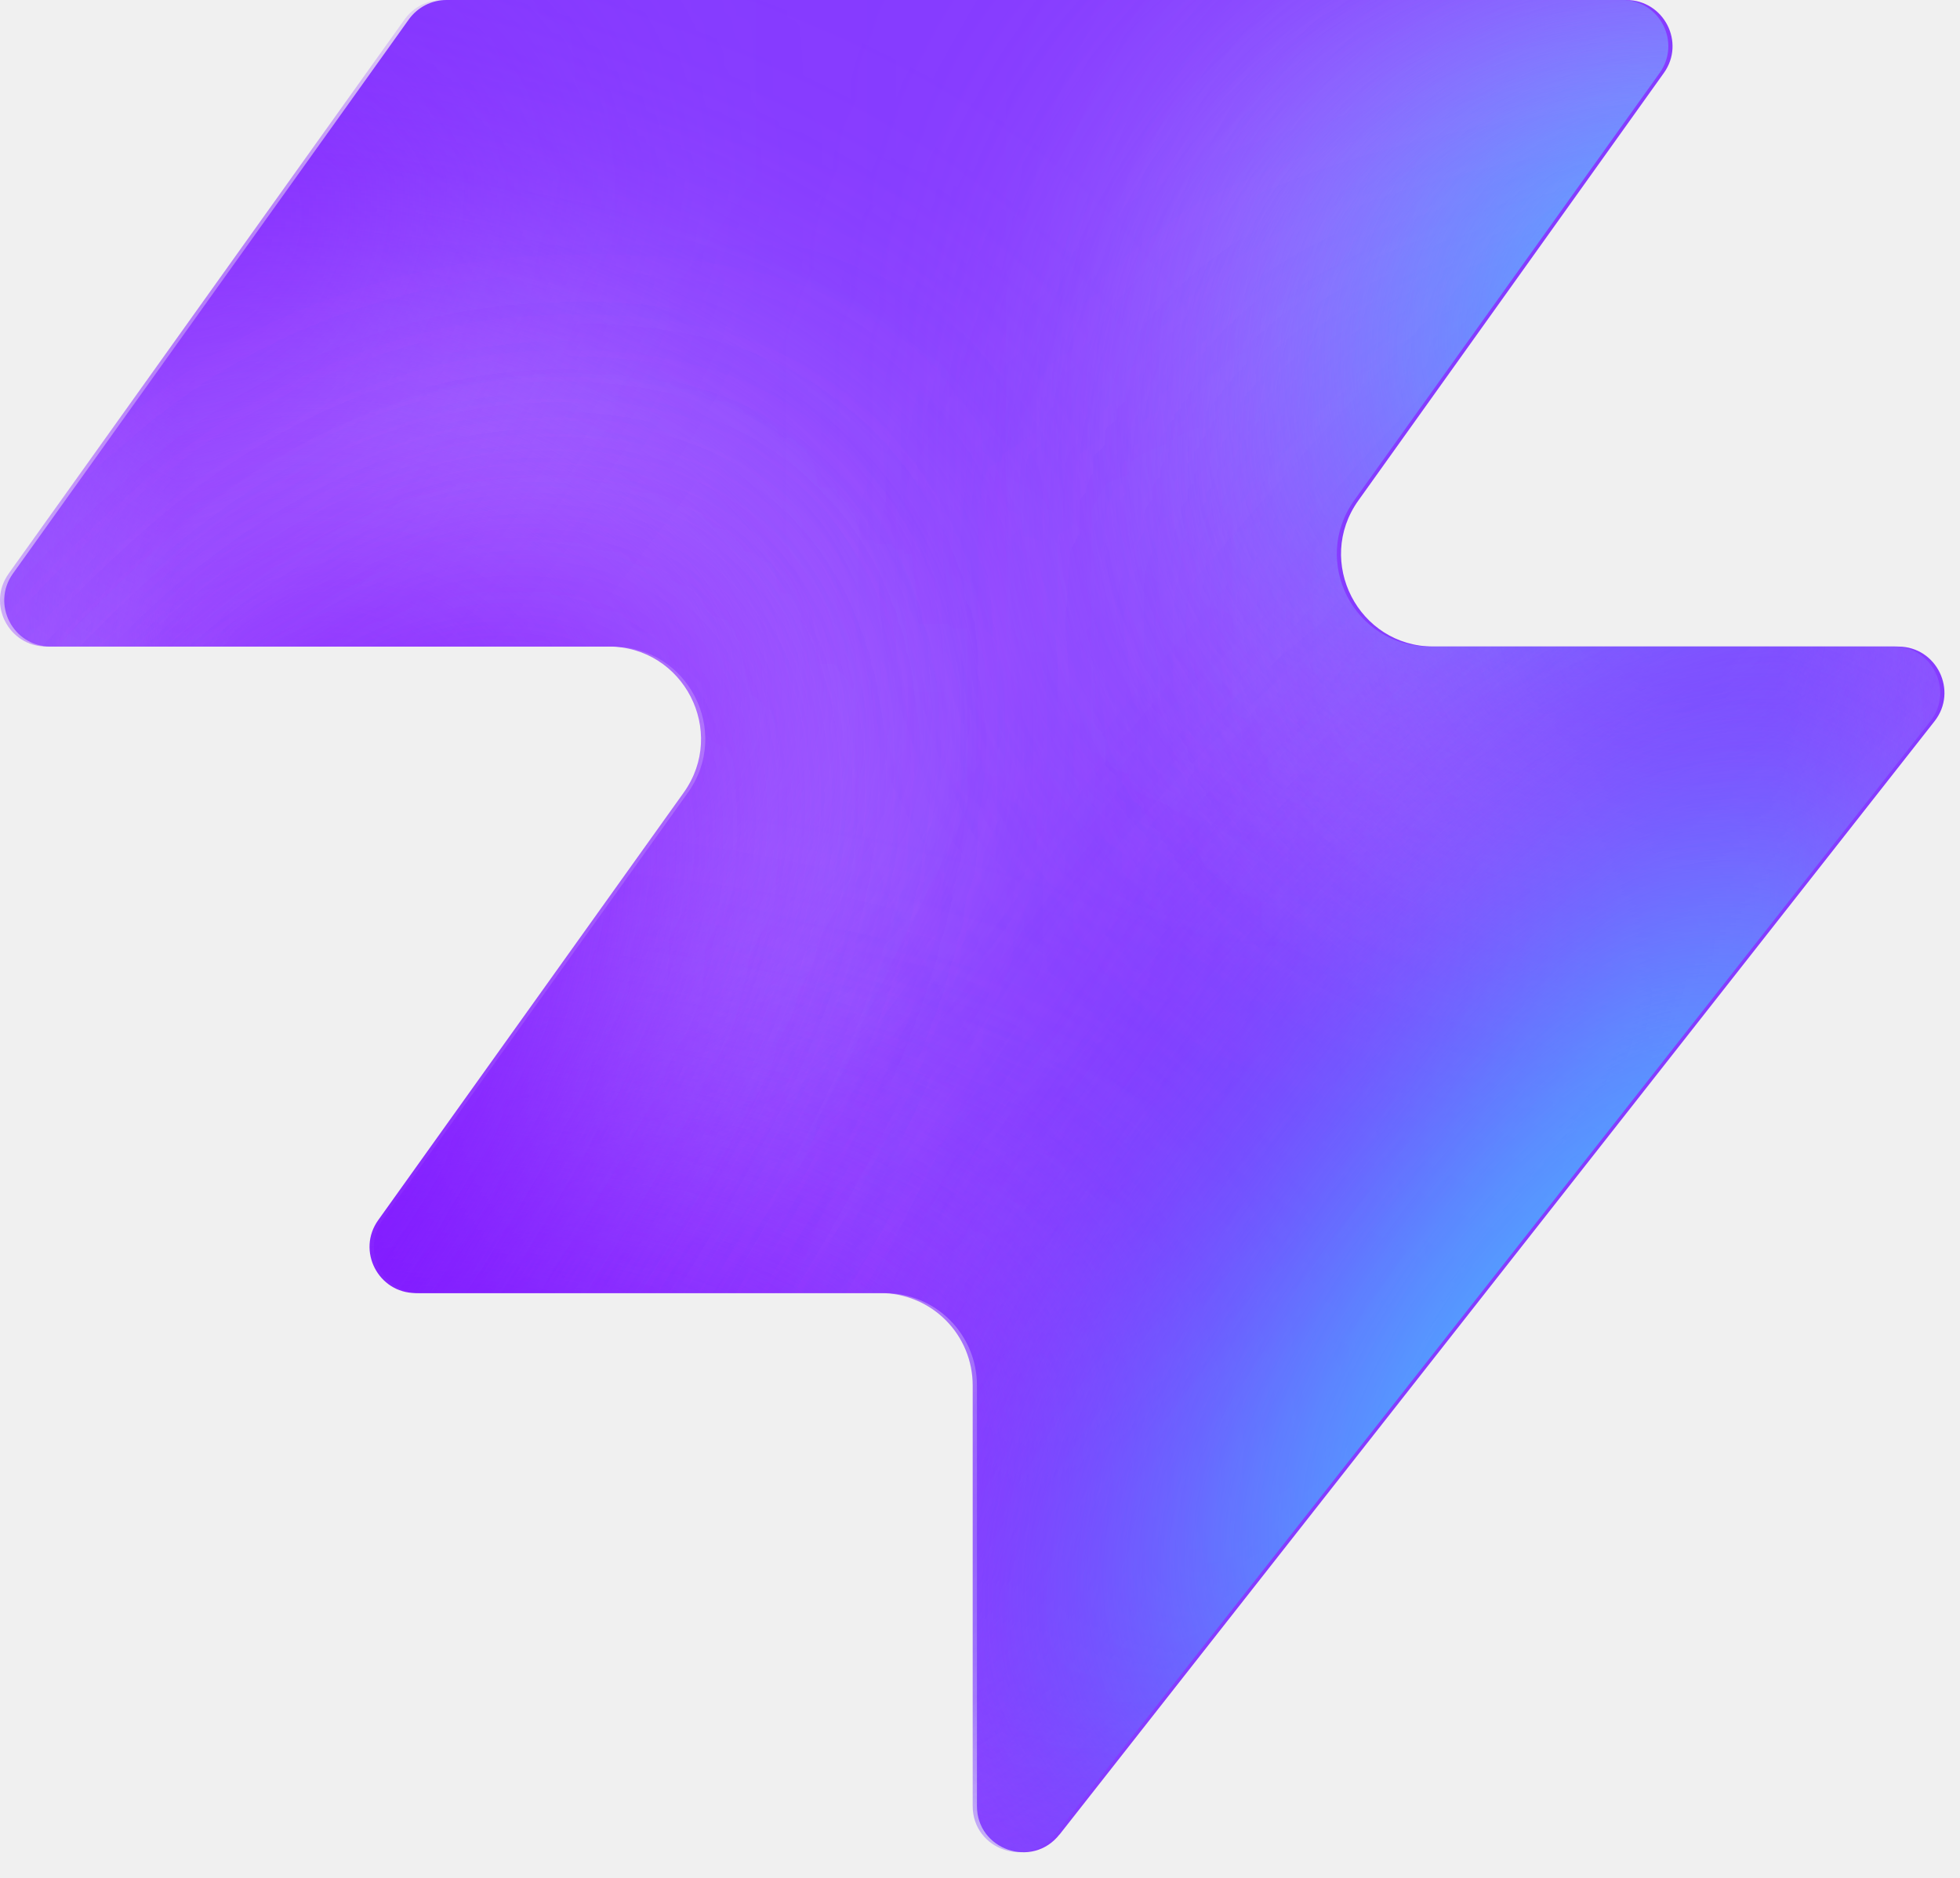
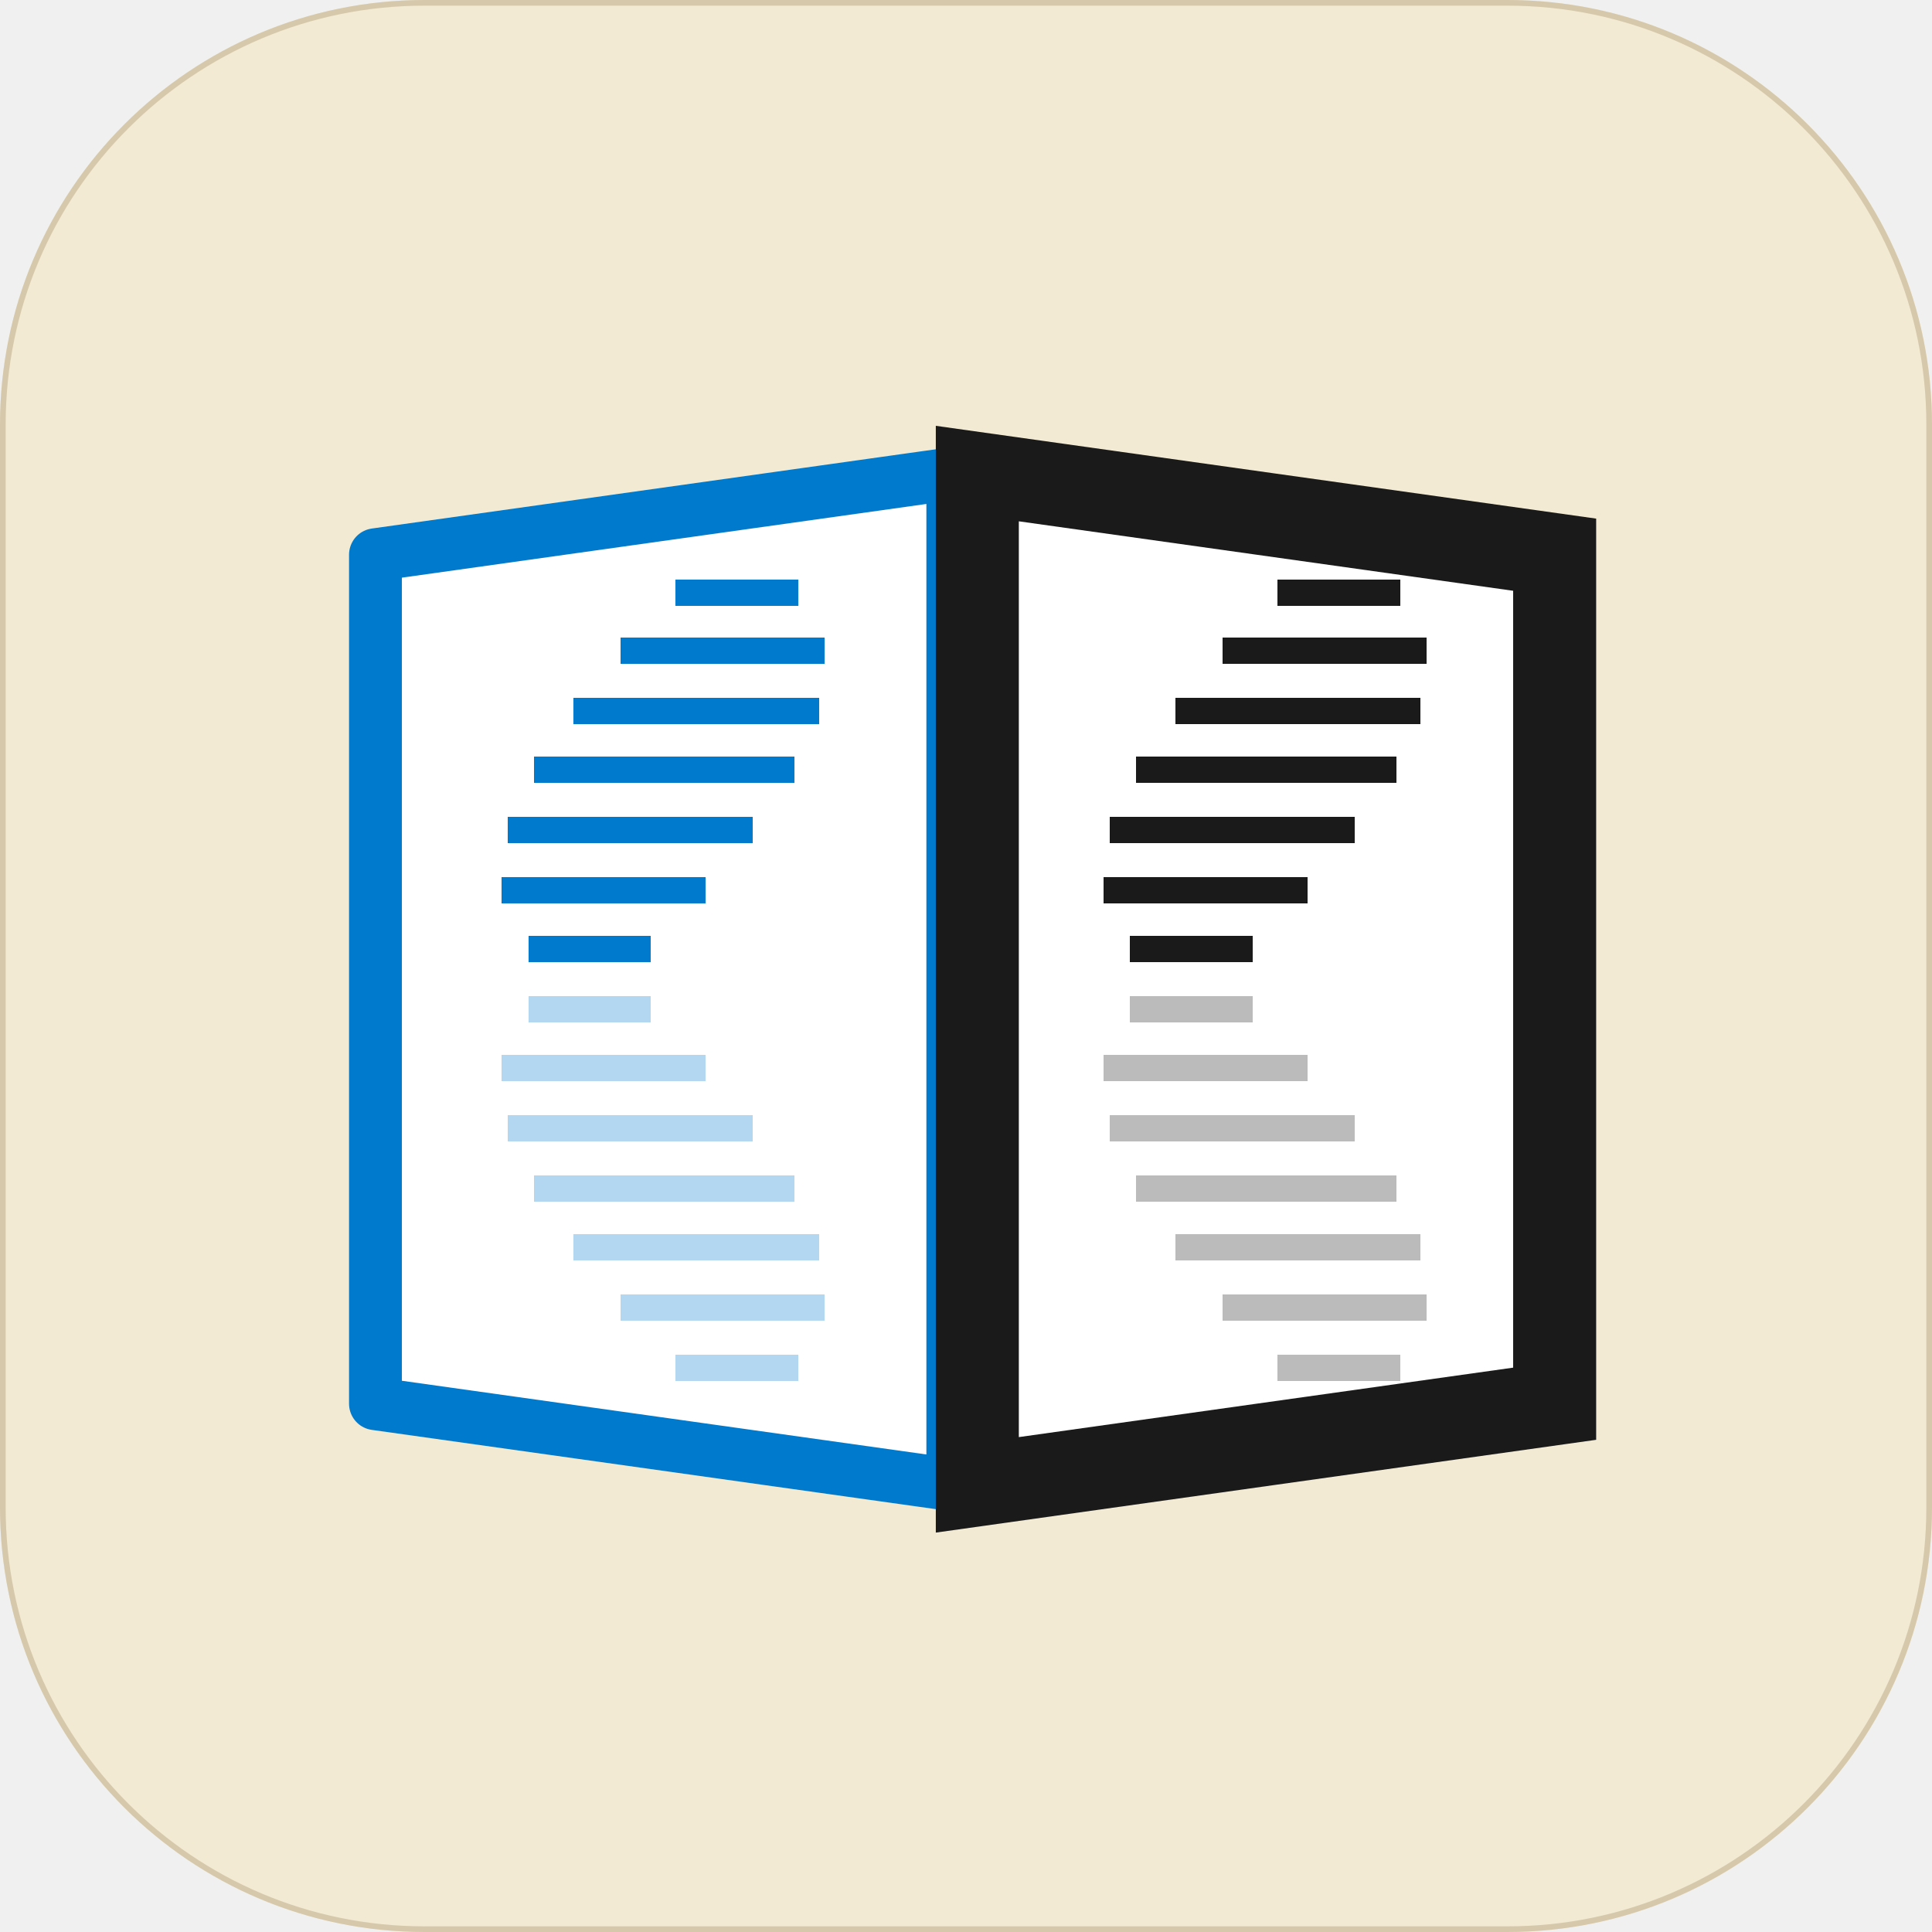
- <svg xmlns="http://www.w3.org/2000/svg" width="48" height="46" fill="none" viewBox="0 0 48 46">
-   <path fill="#863bff" d="M25.946 44.938c-.664.845-2.021.375-2.021-.698V33.937a2.26 2.26 0 0 0-2.262-2.262H10.287c-.92 0-1.456-1.04-.92-1.788l7.48-10.471c1.07-1.497 0-3.578-1.842-3.578H1.237c-.92 0-1.456-1.04-.92-1.788L10.013.474c.214-.297.556-.474.92-.474h28.894c.92 0 1.456 1.04.92 1.788l-7.48 10.471c-1.07 1.498 0 3.579 1.842 3.579h11.377c.943 0 1.473 1.088.89 1.83L25.947 44.94z" style="fill:#863bff;fill:color(display-p3 .525 .23 1);fill-opacity:1" />
-   <mask id="a" width="48" height="46" x="0" y="0" maskUnits="userSpaceOnUse" style="mask-type:alpha">
-     <path fill="#000" d="M25.842 44.938c-.664.844-2.021.375-2.021-.698V33.937a2.26 2.26 0 0 0-2.262-2.262H10.183c-.92 0-1.456-1.04-.92-1.788l7.48-10.471c1.07-1.498 0-3.579-1.842-3.579H1.133c-.92 0-1.456-1.04-.92-1.787L9.91.473c.214-.297.556-.474.92-.474h28.894c.92 0 1.456 1.04.92 1.788l-7.48 10.471c-1.07 1.498 0 3.578 1.842 3.578h11.377c.943 0 1.473 1.088.89 1.832L25.843 44.94z" style="fill:#000;fill-opacity:1" />
-   </mask>
-   <g mask="url(#a)">
-     <g filter="url(#b)">
-       <ellipse cx="5.508" cy="14.704" fill="#ede6ff" rx="5.508" ry="14.704" style="fill:#ede6ff;fill:color(display-p3 .927 .903 1);fill-opacity:1" transform="matrix(.00324 1 1 -.00324 -4.47 31.516)" />
-     </g>
-     <g filter="url(#c)">
-       <ellipse cx="10.399" cy="29.851" fill="#ede6ff" rx="10.399" ry="29.851" style="fill:#ede6ff;fill:color(display-p3 .927 .903 1);fill-opacity:1" transform="matrix(.00324 1 1 -.00324 -39.328 7.883)" />
-     </g>
-     <g filter="url(#d)">
-       <ellipse cx="5.508" cy="30.487" fill="#7e14ff" rx="5.508" ry="30.487" style="fill:#7e14ff;fill:color(display-p3 .492 .077 1);fill-opacity:1" transform="rotate(89.814 -25.913 -14.639)scale(1 -1)" />
-     </g>
-     <g filter="url(#e)">
-       <ellipse cx="5.508" cy="30.599" fill="#7e14ff" rx="5.508" ry="30.599" style="fill:#7e14ff;fill:color(display-p3 .492 .077 1);fill-opacity:1" transform="rotate(89.814 -32.644 -3.334)scale(1 -1)" />
-     </g>
-     <g filter="url(#f)">
-       <ellipse cx="5.508" cy="30.599" fill="#7e14ff" rx="5.508" ry="30.599" style="fill:#7e14ff;fill:color(display-p3 .492 .077 1);fill-opacity:1" transform="matrix(.00324 1 1 -.00324 -34.34 30.47)" />
-     </g>
-     <g filter="url(#g)">
-       <ellipse cx="14.072" cy="22.078" fill="#ede6ff" rx="14.072" ry="22.078" style="fill:#ede6ff;fill:color(display-p3 .927 .903 1);fill-opacity:1" transform="rotate(93.35 24.506 48.493)scale(-1 1)" />
-     </g>
-     <g filter="url(#h)">
-       <ellipse cx="3.47" cy="21.501" fill="#7e14ff" rx="3.47" ry="21.501" style="fill:#7e14ff;fill:color(display-p3 .492 .077 1);fill-opacity:1" transform="rotate(89.009 28.708 47.59)scale(-1 1)" />
-     </g>
-     <g filter="url(#i)">
-       <ellipse cx="3.47" cy="21.501" fill="#7e14ff" rx="3.47" ry="21.501" style="fill:#7e14ff;fill:color(display-p3 .492 .077 1);fill-opacity:1" transform="rotate(89.009 28.708 47.59)scale(-1 1)" />
-     </g>
-     <g filter="url(#j)">
-       <ellipse cx=".387" cy="8.972" fill="#7e14ff" rx="4.407" ry="29.108" style="fill:#7e14ff;fill:color(display-p3 .492 .077 1);fill-opacity:1" transform="rotate(39.51 .387 8.972)" />
-     </g>
-     <g filter="url(#k)">
-       <ellipse cx="47.523" cy="-6.092" fill="#7e14ff" rx="4.407" ry="29.108" style="fill:#7e14ff;fill:color(display-p3 .492 .077 1);fill-opacity:1" transform="rotate(37.892 47.523 -6.092)" />
-     </g>
-     <g filter="url(#l)">
-       <ellipse cx="41.412" cy="6.333" fill="#47bfff" rx="5.971" ry="9.665" style="fill:#47bfff;fill:color(display-p3 .28 .748 1);fill-opacity:1" transform="rotate(37.892 41.412 6.333)" />
-     </g>
-     <g filter="url(#m)">
-       <ellipse cx="-1.879" cy="38.332" fill="#7e14ff" rx="4.407" ry="29.108" style="fill:#7e14ff;fill:color(display-p3 .492 .077 1);fill-opacity:1" transform="rotate(37.892 -1.88 38.332)" />
-     </g>
-     <g filter="url(#n)">
-       <ellipse cx="-1.879" cy="38.332" fill="#7e14ff" rx="4.407" ry="29.108" style="fill:#7e14ff;fill:color(display-p3 .492 .077 1);fill-opacity:1" transform="rotate(37.892 -1.88 38.332)" />
-     </g>
-     <g filter="url(#o)">
-       <ellipse cx="35.651" cy="29.907" fill="#7e14ff" rx="4.407" ry="29.108" style="fill:#7e14ff;fill:color(display-p3 .492 .077 1);fill-opacity:1" transform="rotate(37.892 35.651 29.907)" />
-     </g>
-     <g filter="url(#p)">
-       <ellipse cx="38.418" cy="32.4" fill="#47bfff" rx="5.971" ry="15.297" style="fill:#47bfff;fill:color(display-p3 .28 .748 1);fill-opacity:1" transform="rotate(37.892 38.418 32.4)" />
-     </g>
+ <svg xmlns="http://www.w3.org/2000/svg" width="1024" height="1024" viewBox="0 0 1024 1024" fill="none">
+   <rect width="1024" height="1024" rx="225" ry="225" fill="#F2EAD3" />
+   <rect x="1.5" y="1.5" width="1021" height="1021" rx="223.5" ry="223.5" fill="none" stroke="#D6C8AB" stroke-width="3" />
+   <path d="M 199 294 L 505 251 L 505 787 L 199 744 Z" fill="#FFFFFF" stroke="#007ACC" stroke-width="28" stroke-linecap="round" stroke-linejoin="round" />
+   <path d="M 518 251 L 824 294 L 824 744 L 518 787 Z" fill="#FFFFFF" stroke="#1A1A1A" stroke-width="44" stroke-linecap="square" stroke-linejoin="miter" stroke-miterlimit="10" />
+   <g shape-rendering="crispEdges">
+     <rect x="283" y="623" width="138" height="14" fill="#007ACC" opacity="0.30" />
+     <rect x="304" y="654" width="130" height="14" fill="#007ACC" opacity="0.30" />
+     <rect x="269" y="591" width="130" height="14" fill="#007ACC" opacity="0.30" />
+     <rect x="329" y="686" width="108" height="14" fill="#007ACC" opacity="0.30" />
+     <rect x="266" y="559" width="108" height="14" fill="#007ACC" opacity="0.30" />
+     <rect x="358" y="718" width="65" height="14" fill="#007ACC" opacity="0.30" />
+     <rect x="280" y="528" width="65" height="14" fill="#007ACC" opacity="0.30" />
+     <rect x="358" y="307" width="65" height="14" fill="#007ACC" opacity="1.00" />
+     <rect x="280" y="496" width="65" height="14" fill="#007ACC" opacity="1.00" />
+     <rect x="329" y="338" width="108" height="14" fill="#007ACC" opacity="1.00" />
+     <rect x="266" y="465" width="108" height="14" fill="#007ACC" opacity="1.00" />
+     <rect x="304" y="370" width="130" height="14" fill="#007ACC" opacity="1.00" />
+     <rect x="269" y="433" width="130" height="14" fill="#007ACC" opacity="1.00" />
+     <rect x="283" y="401" width="138" height="14" fill="#007ACC" opacity="1.00" />
+     <rect x="602" y="623" width="138" height="14" fill="#1A1A1A" opacity="0.30" />
+     <rect x="623" y="654" width="130" height="14" fill="#1A1A1A" opacity="0.30" />
+     <rect x="588" y="591" width="130" height="14" fill="#1A1A1A" opacity="0.30" />
+     <rect x="648" y="686" width="108" height="14" fill="#1A1A1A" opacity="0.30" />
+     <rect x="585" y="559" width="108" height="14" fill="#1A1A1A" opacity="0.30" />
+     <rect x="677" y="718" width="65" height="14" fill="#1A1A1A" opacity="0.30" />
+     <rect x="599" y="528" width="65" height="14" fill="#1A1A1A" opacity="0.30" />
+     <rect x="677" y="307" width="65" height="14" fill="#1A1A1A" opacity="1.00" />
+     <rect x="599" y="496" width="65" height="14" fill="#1A1A1A" opacity="1.00" />
+     <rect x="648" y="338" width="108" height="14" fill="#1A1A1A" opacity="1.00" />
+     <rect x="585" y="465" width="108" height="14" fill="#1A1A1A" opacity="1.00" />
+     <rect x="623" y="370" width="130" height="14" fill="#1A1A1A" opacity="1.00" />
+     <rect x="588" y="433" width="130" height="14" fill="#1A1A1A" opacity="1.00" />
+     <rect x="602" y="401" width="138" height="14" fill="#1A1A1A" opacity="1.00" />
  </g>
-   <defs>
-     <filter id="b" width="60.045" height="41.654" x="-19.77" y="16.149" color-interpolation-filters="sRGB" filterUnits="userSpaceOnUse">
-       <feFlood flood-opacity="0" result="BackgroundImageFix" />
-       <feBlend in="SourceGraphic" in2="BackgroundImageFix" result="shape" />
-       <feGaussianBlur result="effect1_foregroundBlur_2002_17158" stdDeviation="7.659" />
-     </filter>
-     <filter id="c" width="90.34" height="51.437" x="-54.613" y="-7.533" color-interpolation-filters="sRGB" filterUnits="userSpaceOnUse">
-       <feFlood flood-opacity="0" result="BackgroundImageFix" />
-       <feBlend in="SourceGraphic" in2="BackgroundImageFix" result="shape" />
-       <feGaussianBlur result="effect1_foregroundBlur_2002_17158" stdDeviation="7.659" />
-     </filter>
-     <filter id="d" width="79.355" height="29.4" x="-49.64" y="2.03" color-interpolation-filters="sRGB" filterUnits="userSpaceOnUse">
-       <feFlood flood-opacity="0" result="BackgroundImageFix" />
-       <feBlend in="SourceGraphic" in2="BackgroundImageFix" result="shape" />
-       <feGaussianBlur result="effect1_foregroundBlur_2002_17158" stdDeviation="4.596" />
-     </filter>
-     <filter id="e" width="79.579" height="29.4" x="-45.045" y="20.029" color-interpolation-filters="sRGB" filterUnits="userSpaceOnUse">
-       <feFlood flood-opacity="0" result="BackgroundImageFix" />
-       <feBlend in="SourceGraphic" in2="BackgroundImageFix" result="shape" />
-       <feGaussianBlur result="effect1_foregroundBlur_2002_17158" stdDeviation="4.596" />
-     </filter>
-     <filter id="f" width="79.579" height="29.4" x="-43.513" y="21.178" color-interpolation-filters="sRGB" filterUnits="userSpaceOnUse">
-       <feFlood flood-opacity="0" result="BackgroundImageFix" />
-       <feBlend in="SourceGraphic" in2="BackgroundImageFix" result="shape" />
-       <feGaussianBlur result="effect1_foregroundBlur_2002_17158" stdDeviation="4.596" />
-     </filter>
-     <filter id="g" width="74.749" height="58.852" x="15.756" y="-17.901" color-interpolation-filters="sRGB" filterUnits="userSpaceOnUse">
-       <feFlood flood-opacity="0" result="BackgroundImageFix" />
-       <feBlend in="SourceGraphic" in2="BackgroundImageFix" result="shape" />
-       <feGaussianBlur result="effect1_foregroundBlur_2002_17158" stdDeviation="7.659" />
-     </filter>
-     <filter id="h" width="61.377" height="25.362" x="23.548" y="2.284" color-interpolation-filters="sRGB" filterUnits="userSpaceOnUse">
-       <feFlood flood-opacity="0" result="BackgroundImageFix" />
-       <feBlend in="SourceGraphic" in2="BackgroundImageFix" result="shape" />
-       <feGaussianBlur result="effect1_foregroundBlur_2002_17158" stdDeviation="4.596" />
-     </filter>
-     <filter id="i" width="61.377" height="25.362" x="23.548" y="2.284" color-interpolation-filters="sRGB" filterUnits="userSpaceOnUse">
-       <feFlood flood-opacity="0" result="BackgroundImageFix" />
-       <feBlend in="SourceGraphic" in2="BackgroundImageFix" result="shape" />
-       <feGaussianBlur result="effect1_foregroundBlur_2002_17158" stdDeviation="4.596" />
-     </filter>
-     <filter id="j" width="56.045" height="63.649" x="-27.636" y="-22.853" color-interpolation-filters="sRGB" filterUnits="userSpaceOnUse">
-       <feFlood flood-opacity="0" result="BackgroundImageFix" />
-       <feBlend in="SourceGraphic" in2="BackgroundImageFix" result="shape" />
-       <feGaussianBlur result="effect1_foregroundBlur_2002_17158" stdDeviation="4.596" />
-     </filter>
-     <filter id="k" width="54.814" height="64.646" x="20.116" y="-38.415" color-interpolation-filters="sRGB" filterUnits="userSpaceOnUse">
-       <feFlood flood-opacity="0" result="BackgroundImageFix" />
-       <feBlend in="SourceGraphic" in2="BackgroundImageFix" result="shape" />
-       <feGaussianBlur result="effect1_foregroundBlur_2002_17158" stdDeviation="4.596" />
-     </filter>
-     <filter id="l" width="33.541" height="35.313" x="24.641" y="-11.323" color-interpolation-filters="sRGB" filterUnits="userSpaceOnUse">
-       <feFlood flood-opacity="0" result="BackgroundImageFix" />
-       <feBlend in="SourceGraphic" in2="BackgroundImageFix" result="shape" />
-       <feGaussianBlur result="effect1_foregroundBlur_2002_17158" stdDeviation="4.596" />
-     </filter>
-     <filter id="m" width="54.814" height="64.646" x="-29.286" y="6.009" color-interpolation-filters="sRGB" filterUnits="userSpaceOnUse">
-       <feFlood flood-opacity="0" result="BackgroundImageFix" />
-       <feBlend in="SourceGraphic" in2="BackgroundImageFix" result="shape" />
-       <feGaussianBlur result="effect1_foregroundBlur_2002_17158" stdDeviation="4.596" />
-     </filter>
-     <filter id="n" width="54.814" height="64.646" x="-29.286" y="6.009" color-interpolation-filters="sRGB" filterUnits="userSpaceOnUse">
-       <feFlood flood-opacity="0" result="BackgroundImageFix" />
-       <feBlend in="SourceGraphic" in2="BackgroundImageFix" result="shape" />
-       <feGaussianBlur result="effect1_foregroundBlur_2002_17158" stdDeviation="4.596" />
-     </filter>
-     <filter id="o" width="54.814" height="64.646" x="8.244" y="-2.416" color-interpolation-filters="sRGB" filterUnits="userSpaceOnUse">
-       <feFlood flood-opacity="0" result="BackgroundImageFix" />
-       <feBlend in="SourceGraphic" in2="BackgroundImageFix" result="shape" />
-       <feGaussianBlur result="effect1_foregroundBlur_2002_17158" stdDeviation="4.596" />
-     </filter>
-     <filter id="p" width="39.409" height="43.623" x="18.713" y="10.588" color-interpolation-filters="sRGB" filterUnits="userSpaceOnUse">
-       <feFlood flood-opacity="0" result="BackgroundImageFix" />
-       <feBlend in="SourceGraphic" in2="BackgroundImageFix" result="shape" />
-       <feGaussianBlur result="effect1_foregroundBlur_2002_17158" stdDeviation="4.596" />
-     </filter>
-   </defs>
</svg>
